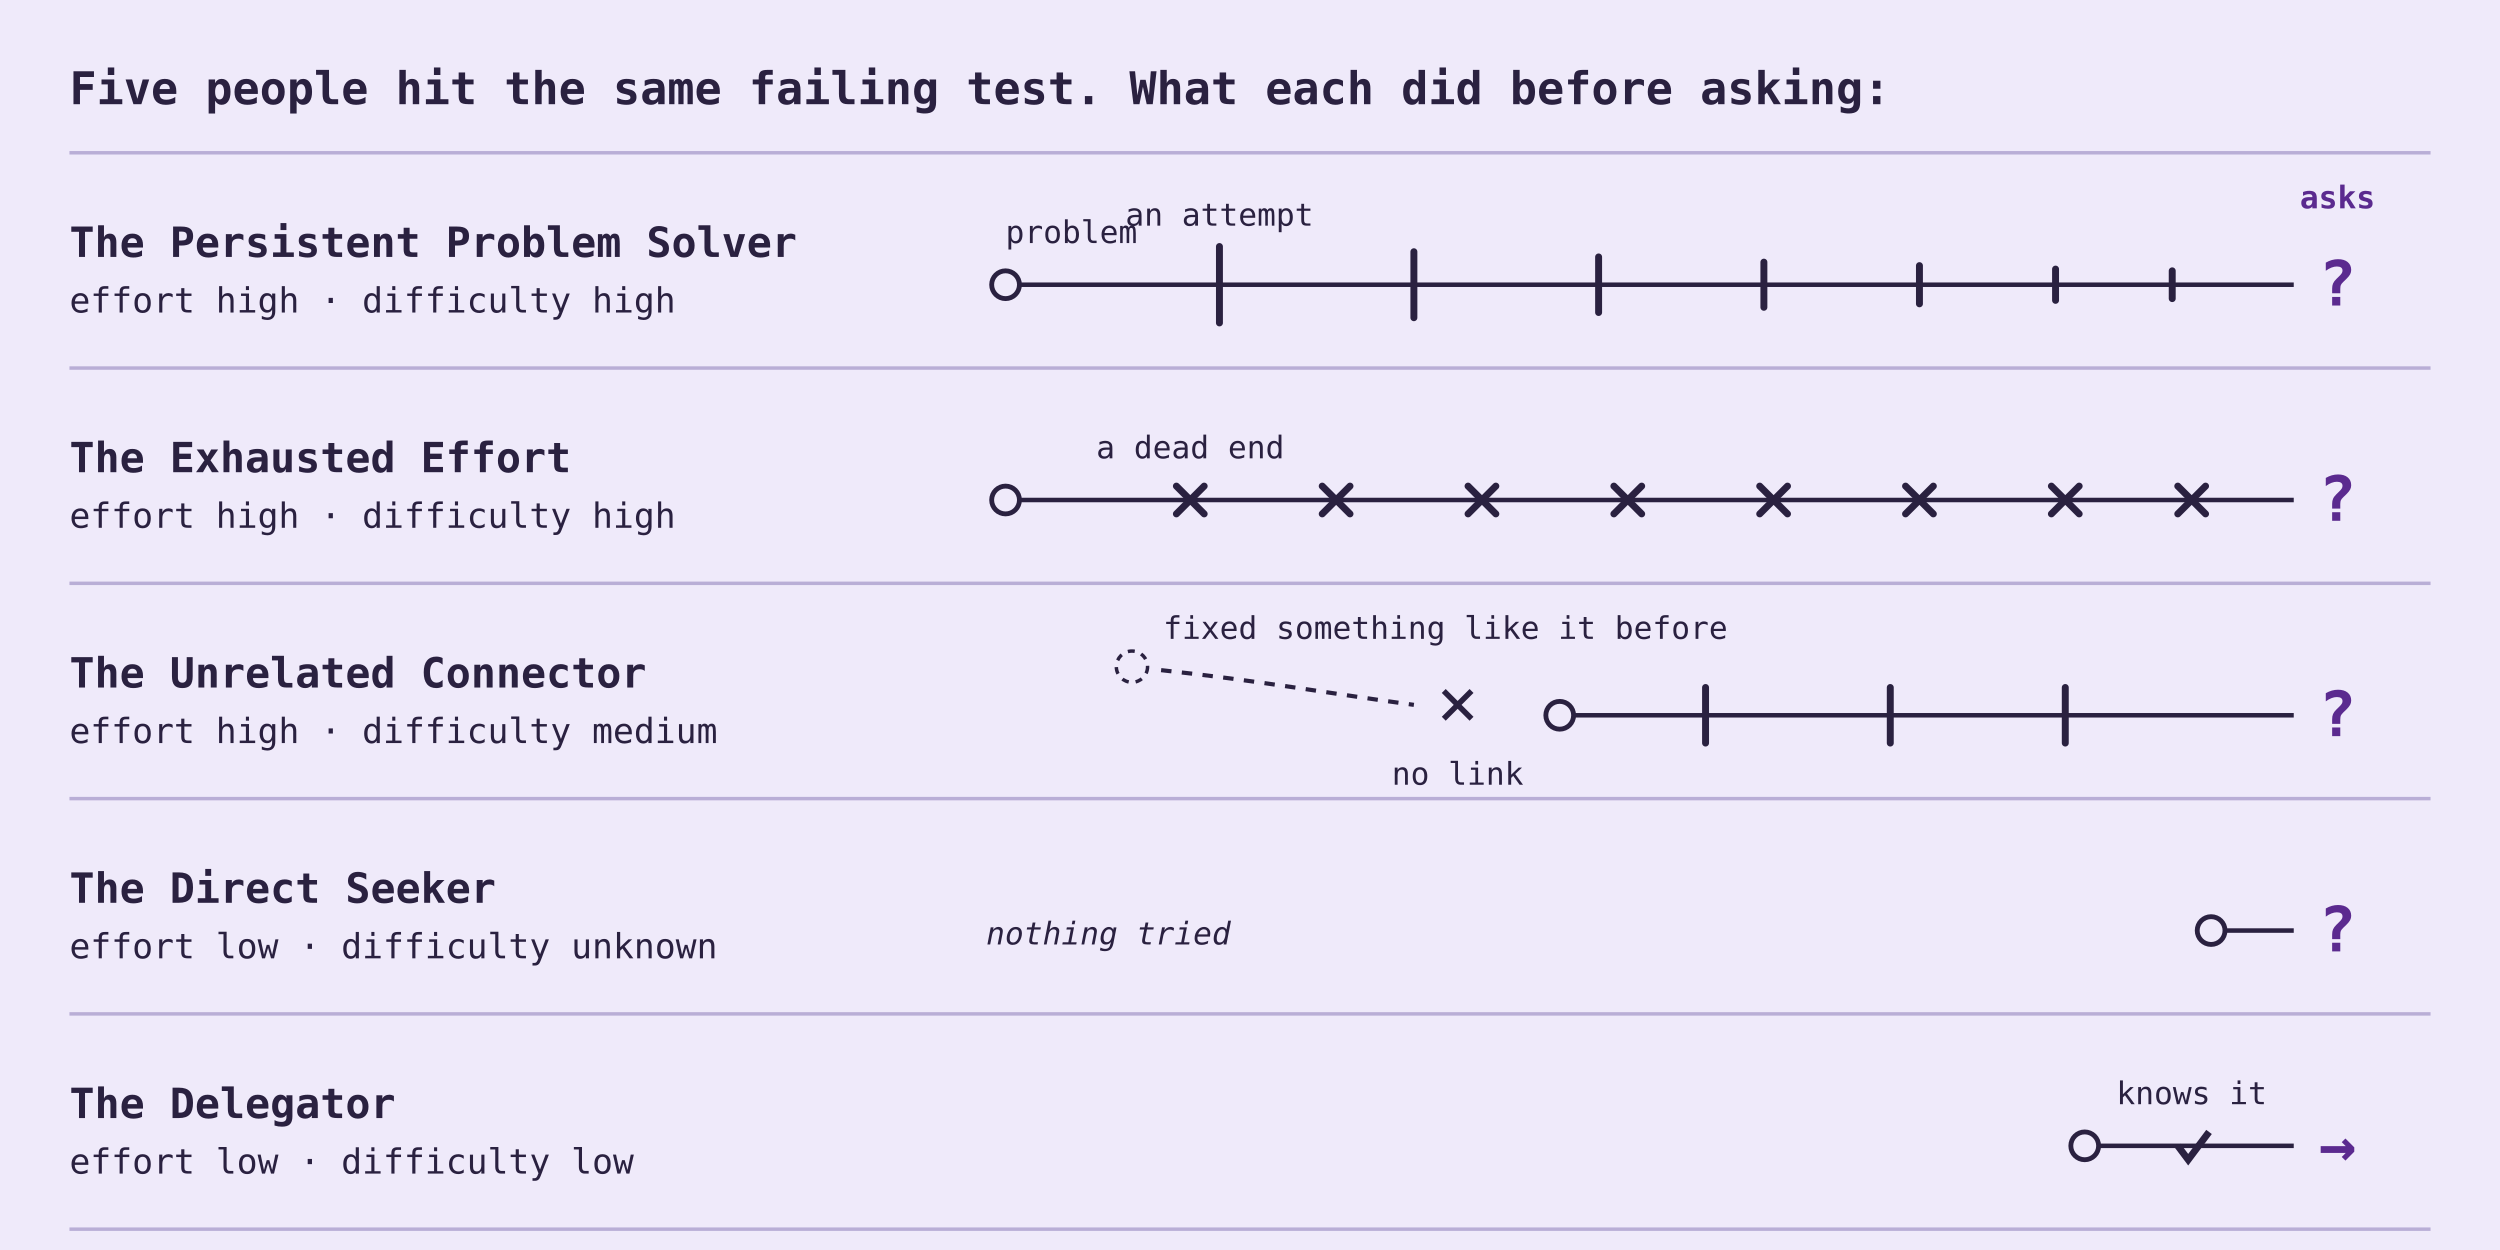
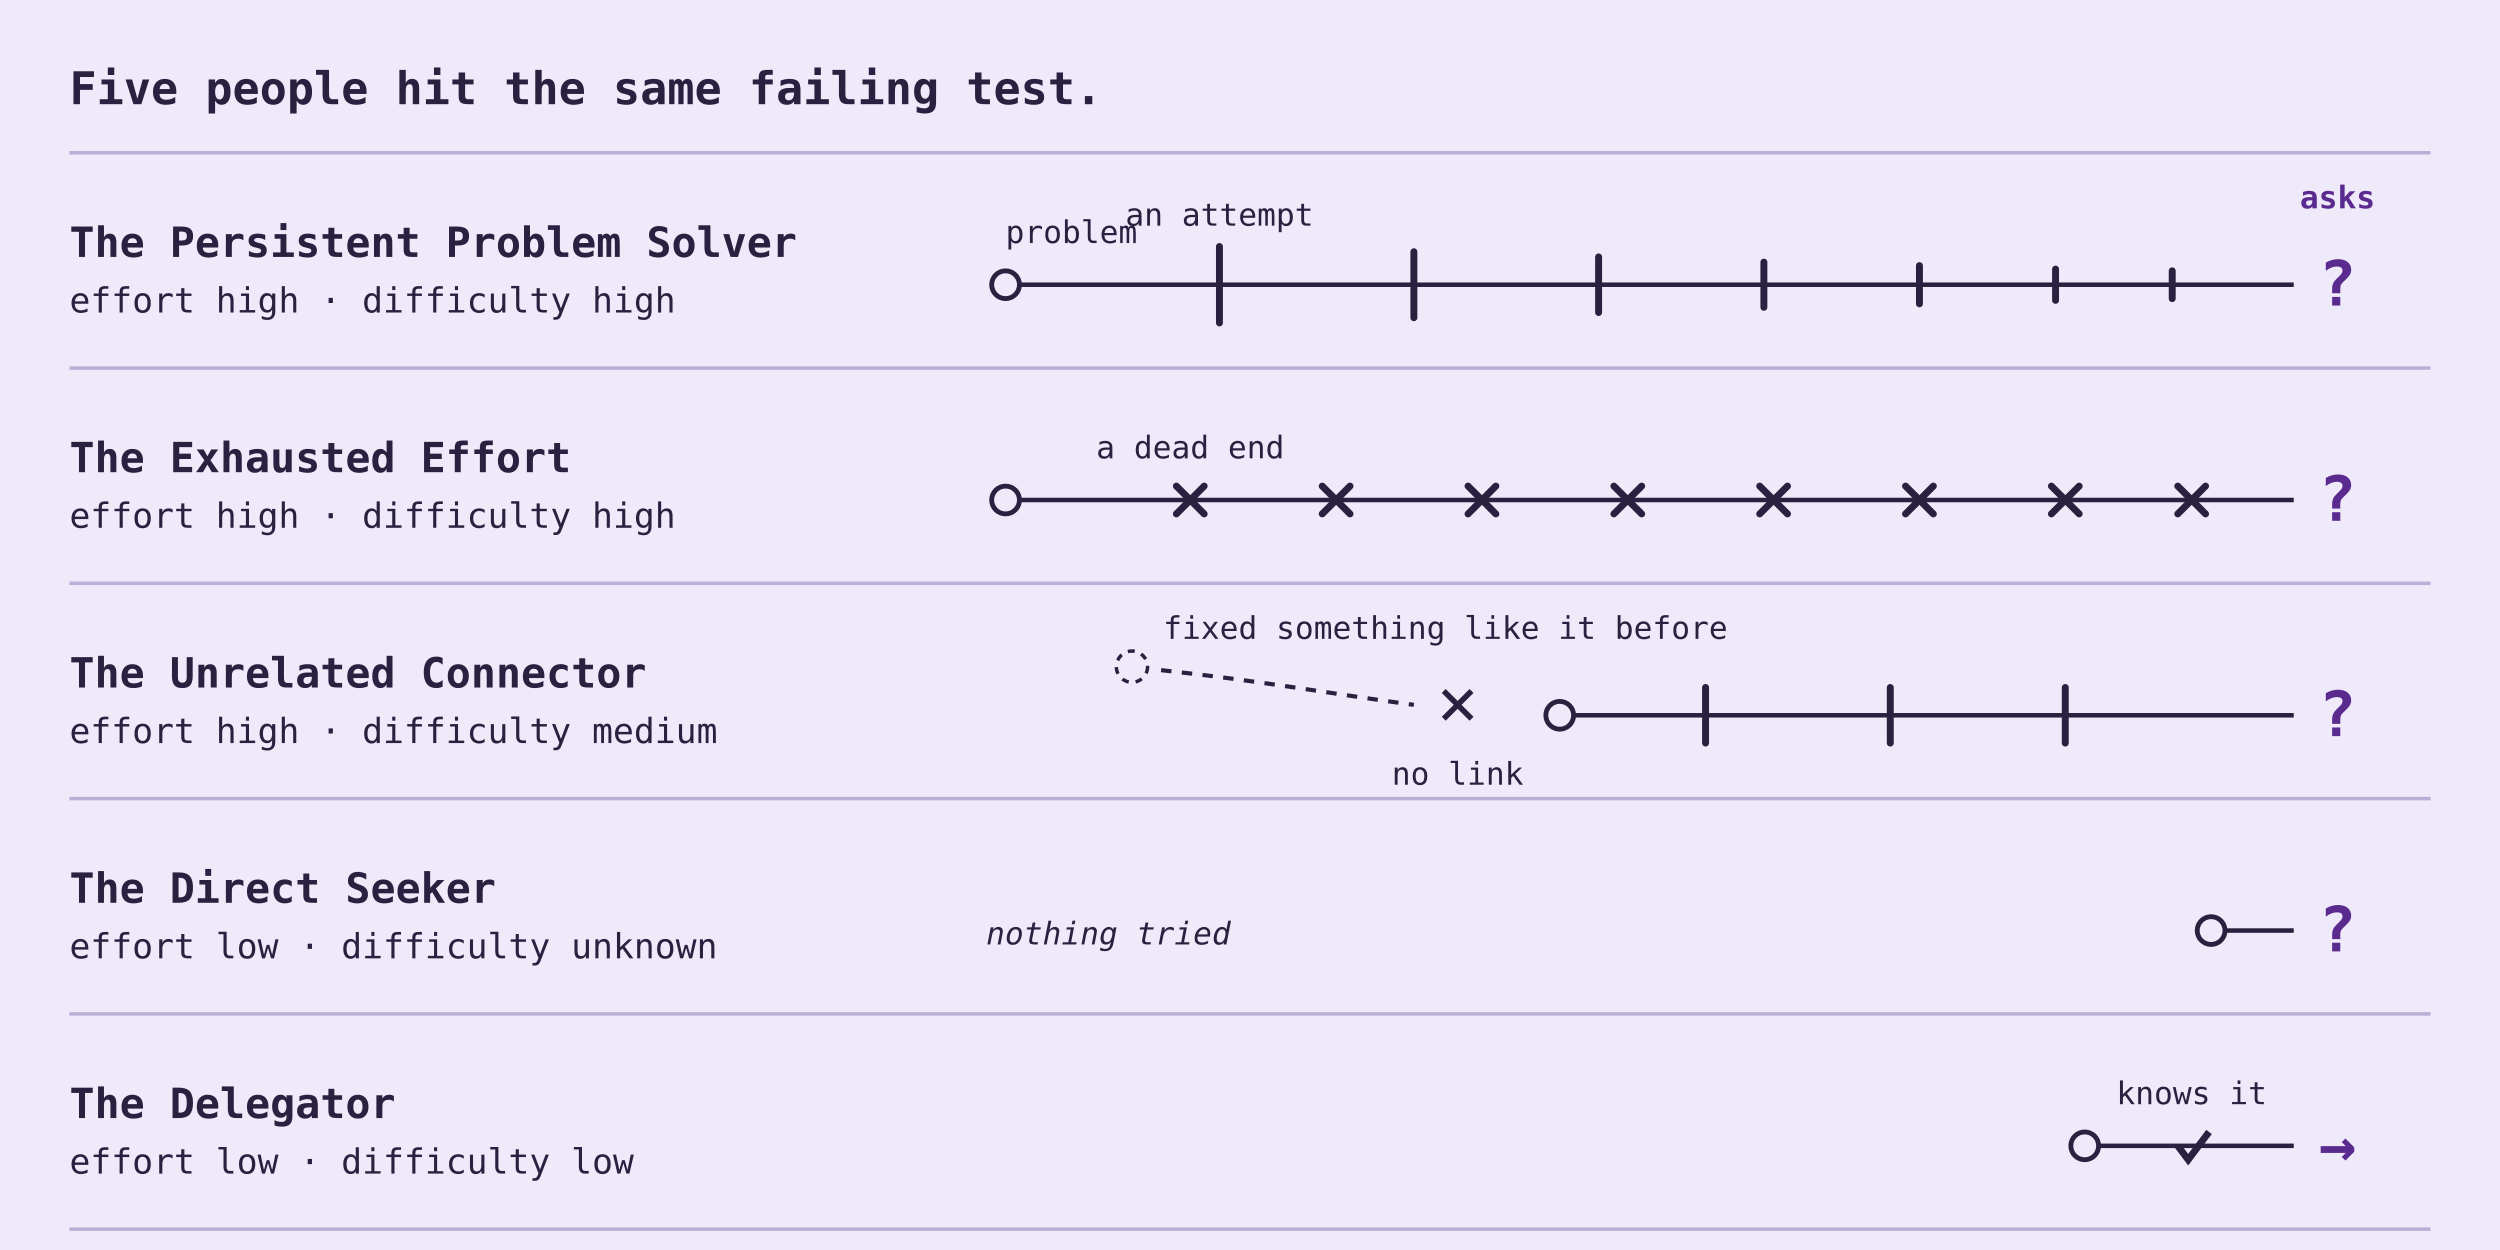
<svg xmlns="http://www.w3.org/2000/svg" viewBox="0 0 720 360" font-family="ui-monospace, SFMono-Regular, Menlo, monospace">
  <rect width="720" height="360" fill="#efeafa" />
-   <text x="20" y="30" font-size="13" font-weight="700" fill="#2a2140">Five people hit the same failing test. What each did before asking:</text>
+   <text x="20" y="30" font-size="13" font-weight="700" fill="#2a2140">Five people hit the same failing test.</text>
  <line x1="20" y1="44" x2="700" y2="44" stroke="#b9aed6" />
  <text x="20" y="74" font-size="12" font-weight="700" fill="#2a2140">The Persistent Problem Solver</text>
  <text x="20" y="90" font-size="10" fill="#2a2140">effort high · difficulty high</text>
  <line x1="289.6" y1="82" x2="660.6" y2="82" stroke="#2a2140" stroke-width="1.3" />
  <circle cx="289.6" cy="82" r="4" fill="#efeafa" stroke="#2a2140" stroke-width="1.4" />
  <line x1="351.2" y1="71.0" x2="351.2" y2="93.0" stroke="#2a2140" stroke-width="2" stroke-linecap="round" />
  <text x="351.2" y="65" font-size="9" fill="#2a2140" text-anchor="middle">an attempt</text>
  <line x1="407.2" y1="72.5" x2="407.2" y2="91.5" stroke="#2a2140" stroke-width="2" stroke-linecap="round" />
  <line x1="460.4" y1="74.0" x2="460.4" y2="90.0" stroke="#2a2140" stroke-width="2" stroke-linecap="round" />
  <line x1="508.0" y1="75.5" x2="508.0" y2="88.5" stroke="#2a2140" stroke-width="2" stroke-linecap="round" />
  <line x1="552.8" y1="76.5" x2="552.8" y2="87.5" stroke="#2a2140" stroke-width="2" stroke-linecap="round" />
  <line x1="592.0" y1="77.5" x2="592.0" y2="86.5" stroke="#2a2140" stroke-width="2" stroke-linecap="round" />
  <line x1="625.6" y1="78.0" x2="625.6" y2="86.0" stroke="#2a2140" stroke-width="2" stroke-linecap="round" />
  <text x="289.6" y="70" font-size="9" fill="#2a2140" text-anchor="start">problem</text>
  <text x="673.2" y="60" font-size="9" fill="#5b2a8f" text-anchor="middle" font-weight="700">asks</text>
  <text x="673.2" y="88" font-size="18" font-weight="800" fill="#5b2a8f" text-anchor="middle">?</text>
  <line x1="20" y1="106" x2="700" y2="106" stroke="#b9aed6" />
  <text x="20" y="136" font-size="12" font-weight="700" fill="#2a2140">The Exhausted Effort</text>
  <text x="20" y="152" font-size="10" fill="#2a2140">effort high · difficulty high</text>
  <line x1="289.6" y1="144" x2="660.6" y2="144" stroke="#2a2140" stroke-width="1.3" />
  <circle cx="289.6" cy="144" r="4" fill="#efeafa" stroke="#2a2140" stroke-width="1.4" />
  <path d="M338.8 140 l 8 8 M346.8 140 l -8 8" stroke="#2a2140" stroke-width="2" stroke-linecap="round" />
  <text x="342.8" y="132" font-size="9" fill="#2a2140" text-anchor="middle">a dead end</text>
  <path d="M380.8 140 l 8 8 M388.8 140 l -8 8" stroke="#2a2140" stroke-width="2" stroke-linecap="round" />
  <path d="M422.8 140 l 8 8 M430.8 140 l -8 8" stroke="#2a2140" stroke-width="2" stroke-linecap="round" />
  <path d="M464.8 140 l 8 8 M472.8 140 l -8 8" stroke="#2a2140" stroke-width="2" stroke-linecap="round" />
  <path d="M506.8 140 l 8 8 M514.8 140 l -8 8" stroke="#2a2140" stroke-width="2" stroke-linecap="round" />
  <path d="M548.8 140 l 8 8 M556.8 140 l -8 8" stroke="#2a2140" stroke-width="2" stroke-linecap="round" />
  <path d="M590.8 140 l 8 8 M598.8 140 l -8 8" stroke="#2a2140" stroke-width="2" stroke-linecap="round" />
  <path d="M627.2 140 l 8 8 M635.2 140 l -8 8" stroke="#2a2140" stroke-width="2" stroke-linecap="round" />
  <text x="673.2" y="150" font-size="18" font-weight="800" fill="#5b2a8f" text-anchor="middle">?</text>
  <line x1="20" y1="168" x2="700" y2="168" stroke="#b9aed6" />
  <text x="20" y="198" font-size="12" font-weight="700" fill="#2a2140">The Unrelated Connector</text>
  <text x="20" y="214" font-size="10" fill="#2a2140">effort high · difficulty medium</text>
  <circle cx="326.0" cy="192" r="4.5" fill="none" stroke="#2a2140" stroke-dasharray="2 2" />
  <path d="M334.4 193 C 362.4 196, 384.8 200, 407.2 203" stroke="#2a2140" stroke-width="1.2" stroke-dasharray="3 3" fill="none" />
  <path d="M415.8 199 l 8 8 M423.8 199 l -8 8" stroke="#2a2140" stroke-width="1.6" />
  <text x="335.0" y="184" font-size="9" fill="#2a2140" text-anchor="start">fixed something like it before</text>
  <text x="419.8" y="226" font-size="9" fill="#2a2140" text-anchor="middle">no link</text>
  <line x1="449.2" y1="206" x2="660.6" y2="206" stroke="#2a2140" stroke-width="1.3" />
  <circle cx="449.2" cy="206" r="4" fill="#efeafa" stroke="#2a2140" stroke-width="1.4" />
  <line x1="491.2" y1="198.0" x2="491.2" y2="214.0" stroke="#2a2140" stroke-width="2" stroke-linecap="round" />
  <line x1="544.4" y1="198.0" x2="544.4" y2="214.0" stroke="#2a2140" stroke-width="2" stroke-linecap="round" />
  <line x1="594.8" y1="198.0" x2="594.8" y2="214.0" stroke="#2a2140" stroke-width="2" stroke-linecap="round" />
  <text x="673.2" y="212" font-size="18" font-weight="800" fill="#5b2a8f" text-anchor="middle">?</text>
  <line x1="20" y1="230" x2="700" y2="230" stroke="#b9aed6" />
  <text x="20" y="260" font-size="12" font-weight="700" fill="#2a2140">The Direct Seeker</text>
  <text x="20" y="276" font-size="10" fill="#2a2140">effort low · difficulty unknown</text>
  <line x1="636.8" y1="268" x2="660.6" y2="268" stroke="#2a2140" stroke-width="1.3" />
  <circle cx="636.8" cy="268" r="4" fill="#efeafa" stroke="#2a2140" stroke-width="1.4" />
  <text x="284.0" y="272" font-size="9" font-style="italic" fill="#2a2140">nothing tried</text>
  <text x="673.2" y="274" font-size="18" font-weight="800" fill="#5b2a8f" text-anchor="middle">?</text>
  <line x1="20" y1="292" x2="700" y2="292" stroke="#b9aed6" />
  <text x="20" y="322" font-size="12" font-weight="700" fill="#2a2140">The Delegator</text>
  <text x="20" y="338" font-size="10" fill="#2a2140">effort low · difficulty low</text>
  <line x1="600.4" y1="330" x2="660.6" y2="330" stroke="#2a2140" stroke-width="1.3" />
  <circle cx="600.4" cy="330" r="4" fill="#efeafa" stroke="#2a2140" stroke-width="1.4" />
  <path d="M627.2 330 l 3 4 l 6 -8" stroke="#2a2140" stroke-width="2" fill="none" />
  <text x="631.2" y="318" font-size="9" fill="#2a2140" text-anchor="middle">knows it</text>
  <text x="673.2" y="336" font-size="18" font-weight="800" fill="#5b2a8f" text-anchor="middle">→</text>
  <line x1="20" y1="354" x2="700" y2="354" stroke="#b9aed6" />
</svg>
